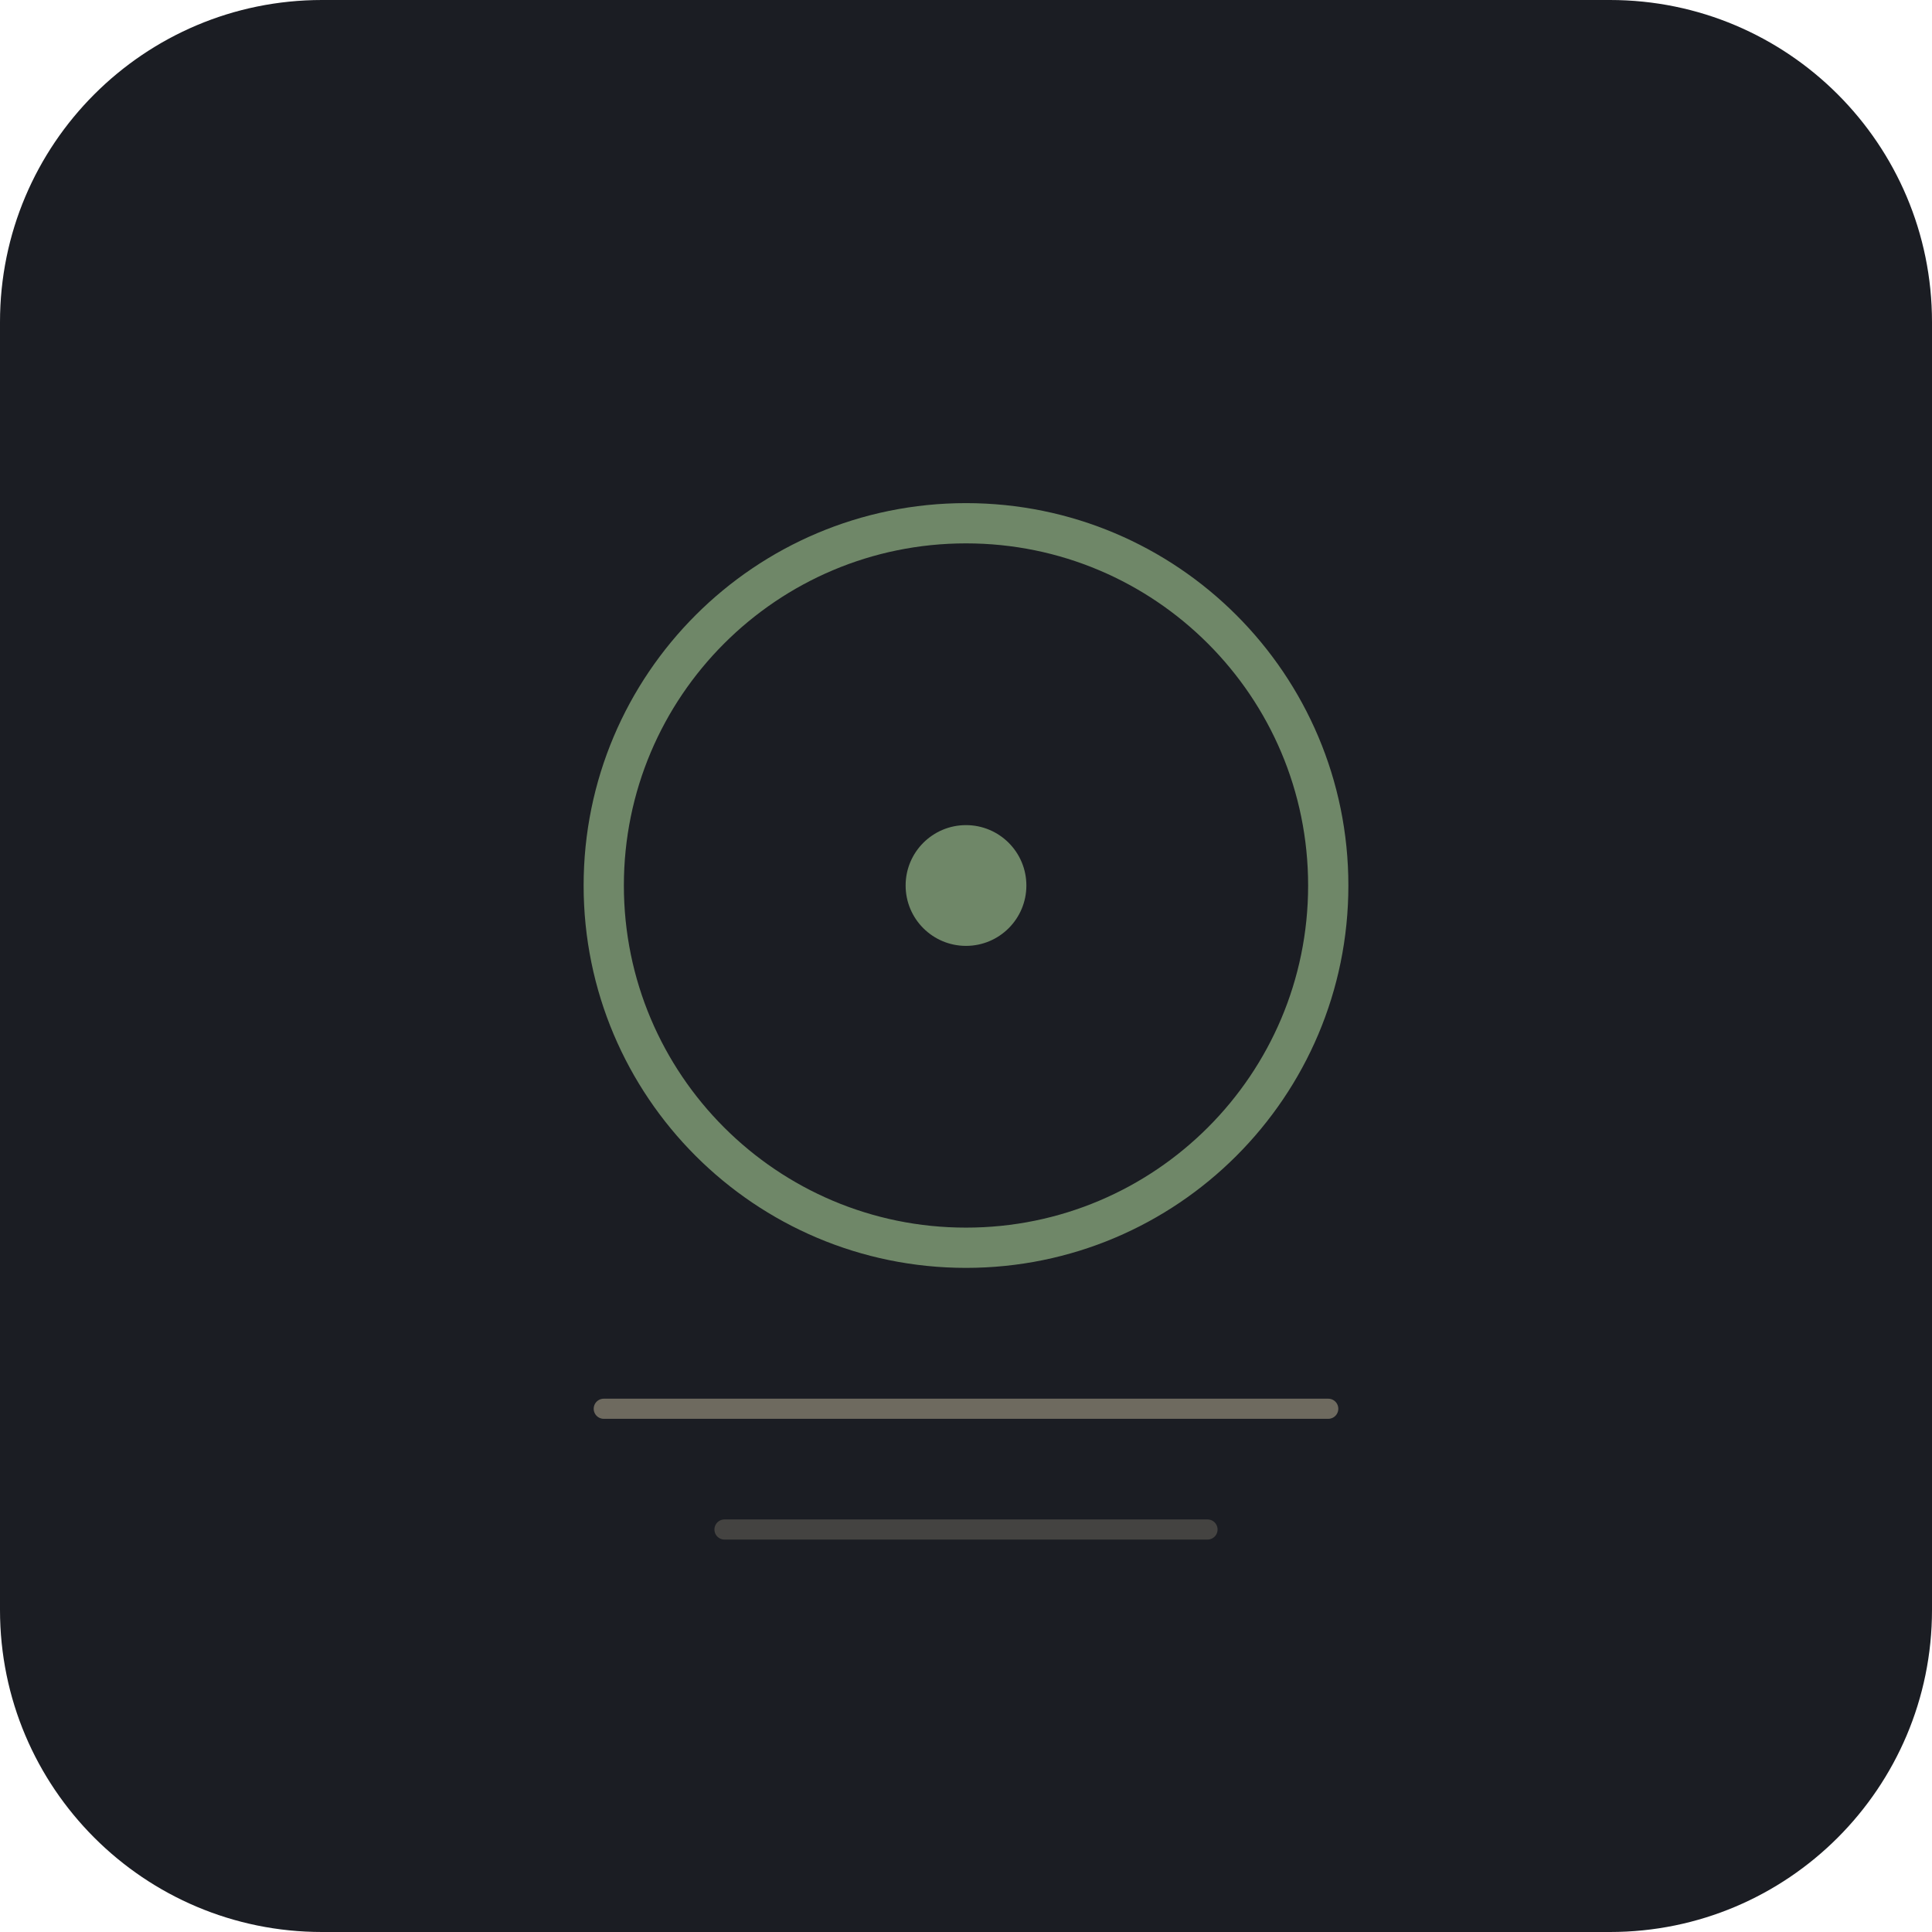
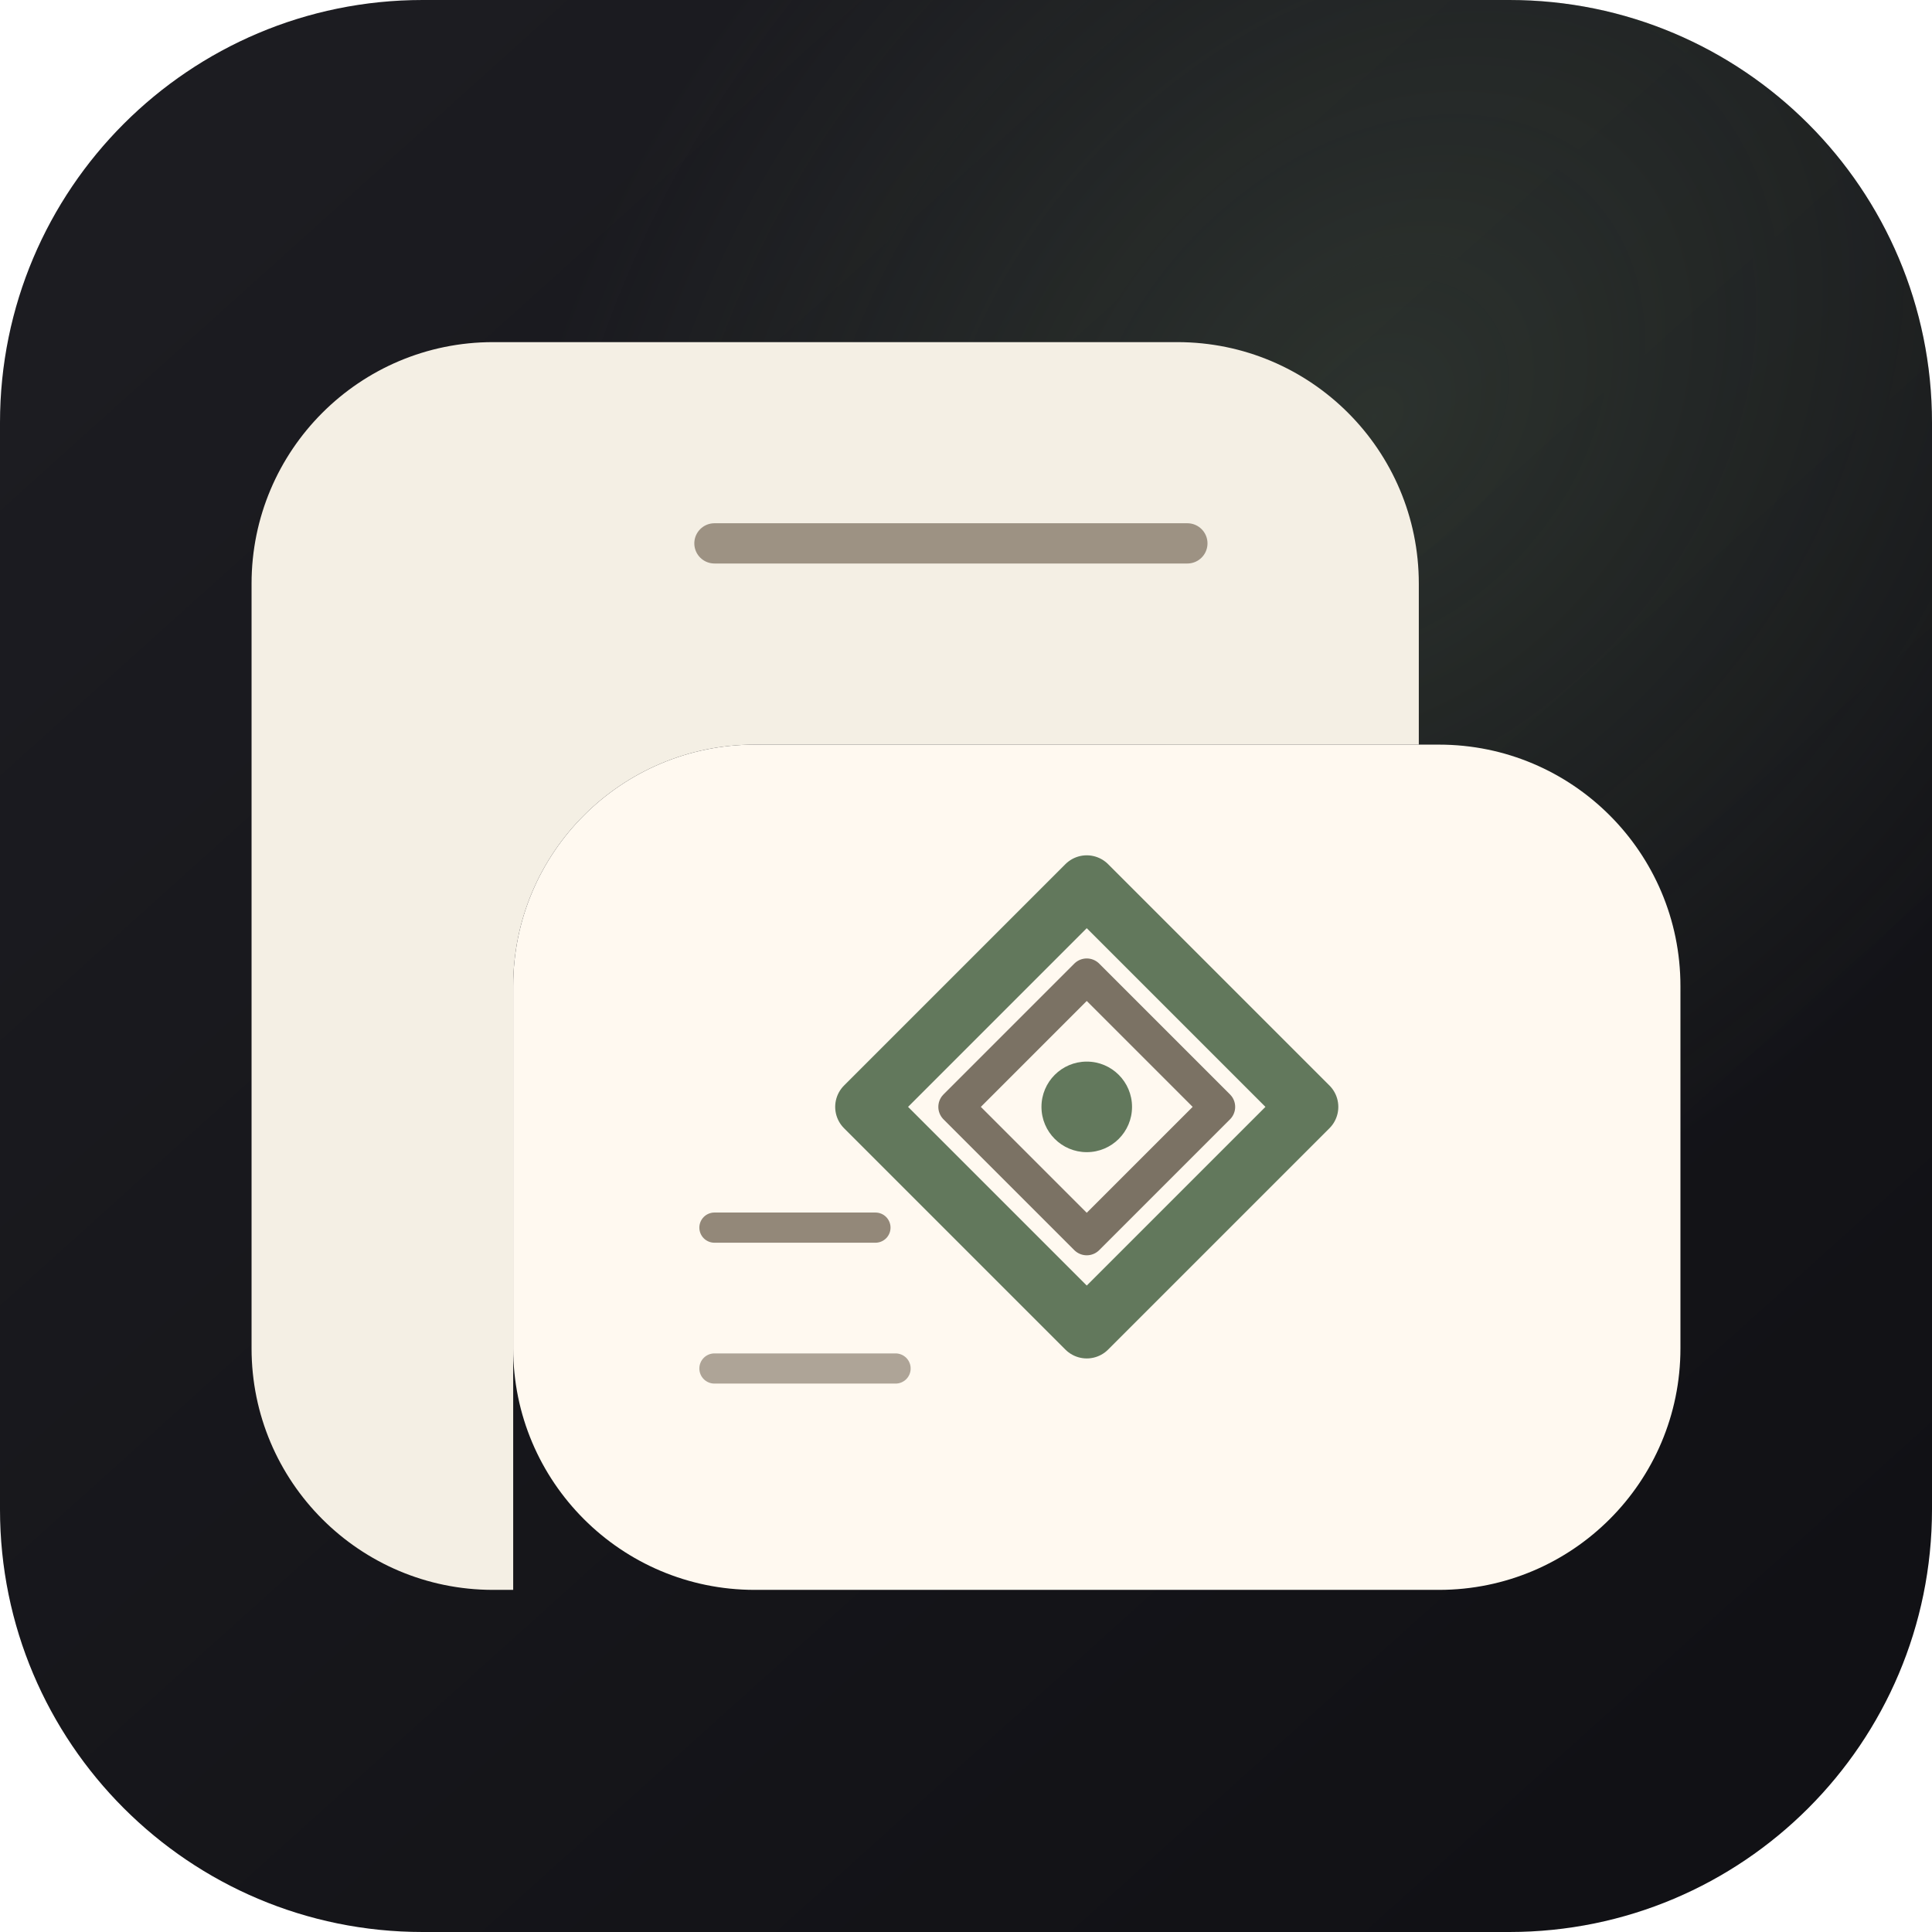
<svg xmlns="http://www.w3.org/2000/svg" viewBox="0 0 192 192" width="192" height="192">
-   <rect width="192" height="192" rx="32" fill="#1B1D23" />
-   <circle cx="96" cy="88" r="36" fill="none" stroke="#6F8768" stroke-width="4" />
-   <circle cx="96" cy="88" r="6" fill="#6F8768" />
-   <line x1="60" y1="140" x2="132" y2="140" stroke="#6E6A5F" stroke-width="2" stroke-linecap="round" />
-   <line x1="72" y1="152" x2="120" y2="152" stroke="#6E6A5F" stroke-width="2" stroke-linecap="round" opacity="0.5" />
+   <defs>
+     <linearGradient id="bg" x1="24" y1="16" x2="168" y2="176" gradientUnits="userSpaceOnUse">
+       <stop offset="0" stop-color="#1C1C21" />
+       <stop offset="1" stop-color="#111115" />
+     </linearGradient>
+     <radialGradient id="glow" cx="0" cy="0" r="1" gradientUnits="userSpaceOnUse" gradientTransform="translate(136 42) rotate(132.592) scale(98.9574 76.2038)">
+       <stop offset="0" stop-color="#62785C" stop-opacity="0.28" />
+       <stop offset="1" stop-color="#62785C" stop-opacity="0" />
+     </radialGradient>
+   </defs>
+   <rect width="192" height="192" rx="42" fill="url(#bg)" />
+   <rect width="192" height="192" rx="42" fill="url(#glow)" />
+   <path d="M49 34H117C130.255 34 141 44.745 141 58V74H75C61.745 74 51 84.745 51 98V158H49C35.745 158 25 147.255 25 134V58C25 44.745 35.745 34 49 34Z" fill="#F4EFE4" />
+   <path d="M75 74H143C156.255 74 167 84.745 167 98V134C167 147.255 156.255 158 143 158H75C61.745 158 51 147.255 51 134V98C51 84.745 61.745 74 75 74Z" fill="#FFF9F0" />
+   <path d="M108 88L130 110L108 132L86 110L108 88Z" fill="none" stroke="#62785C" stroke-width="6" stroke-linejoin="round" />
+   <path d="M108 97L121 110L108 123L95 110L108 97Z" fill="none" stroke="#7B7264" stroke-width="3.5" stroke-linejoin="round" />
+   <path d="M71 54H118" stroke="#938879" stroke-width="4" stroke-linecap="round" opacity="0.9" />
+   <path d="M71 122H87" stroke="#938879" stroke-width="3" stroke-linecap="round" />
+   <path d="M71 136H89" stroke="#938879" stroke-width="3" stroke-linecap="round" opacity="0.75" />
+   <circle cx="108" cy="110" r="4.5" fill="#62785C" />
</svg>
